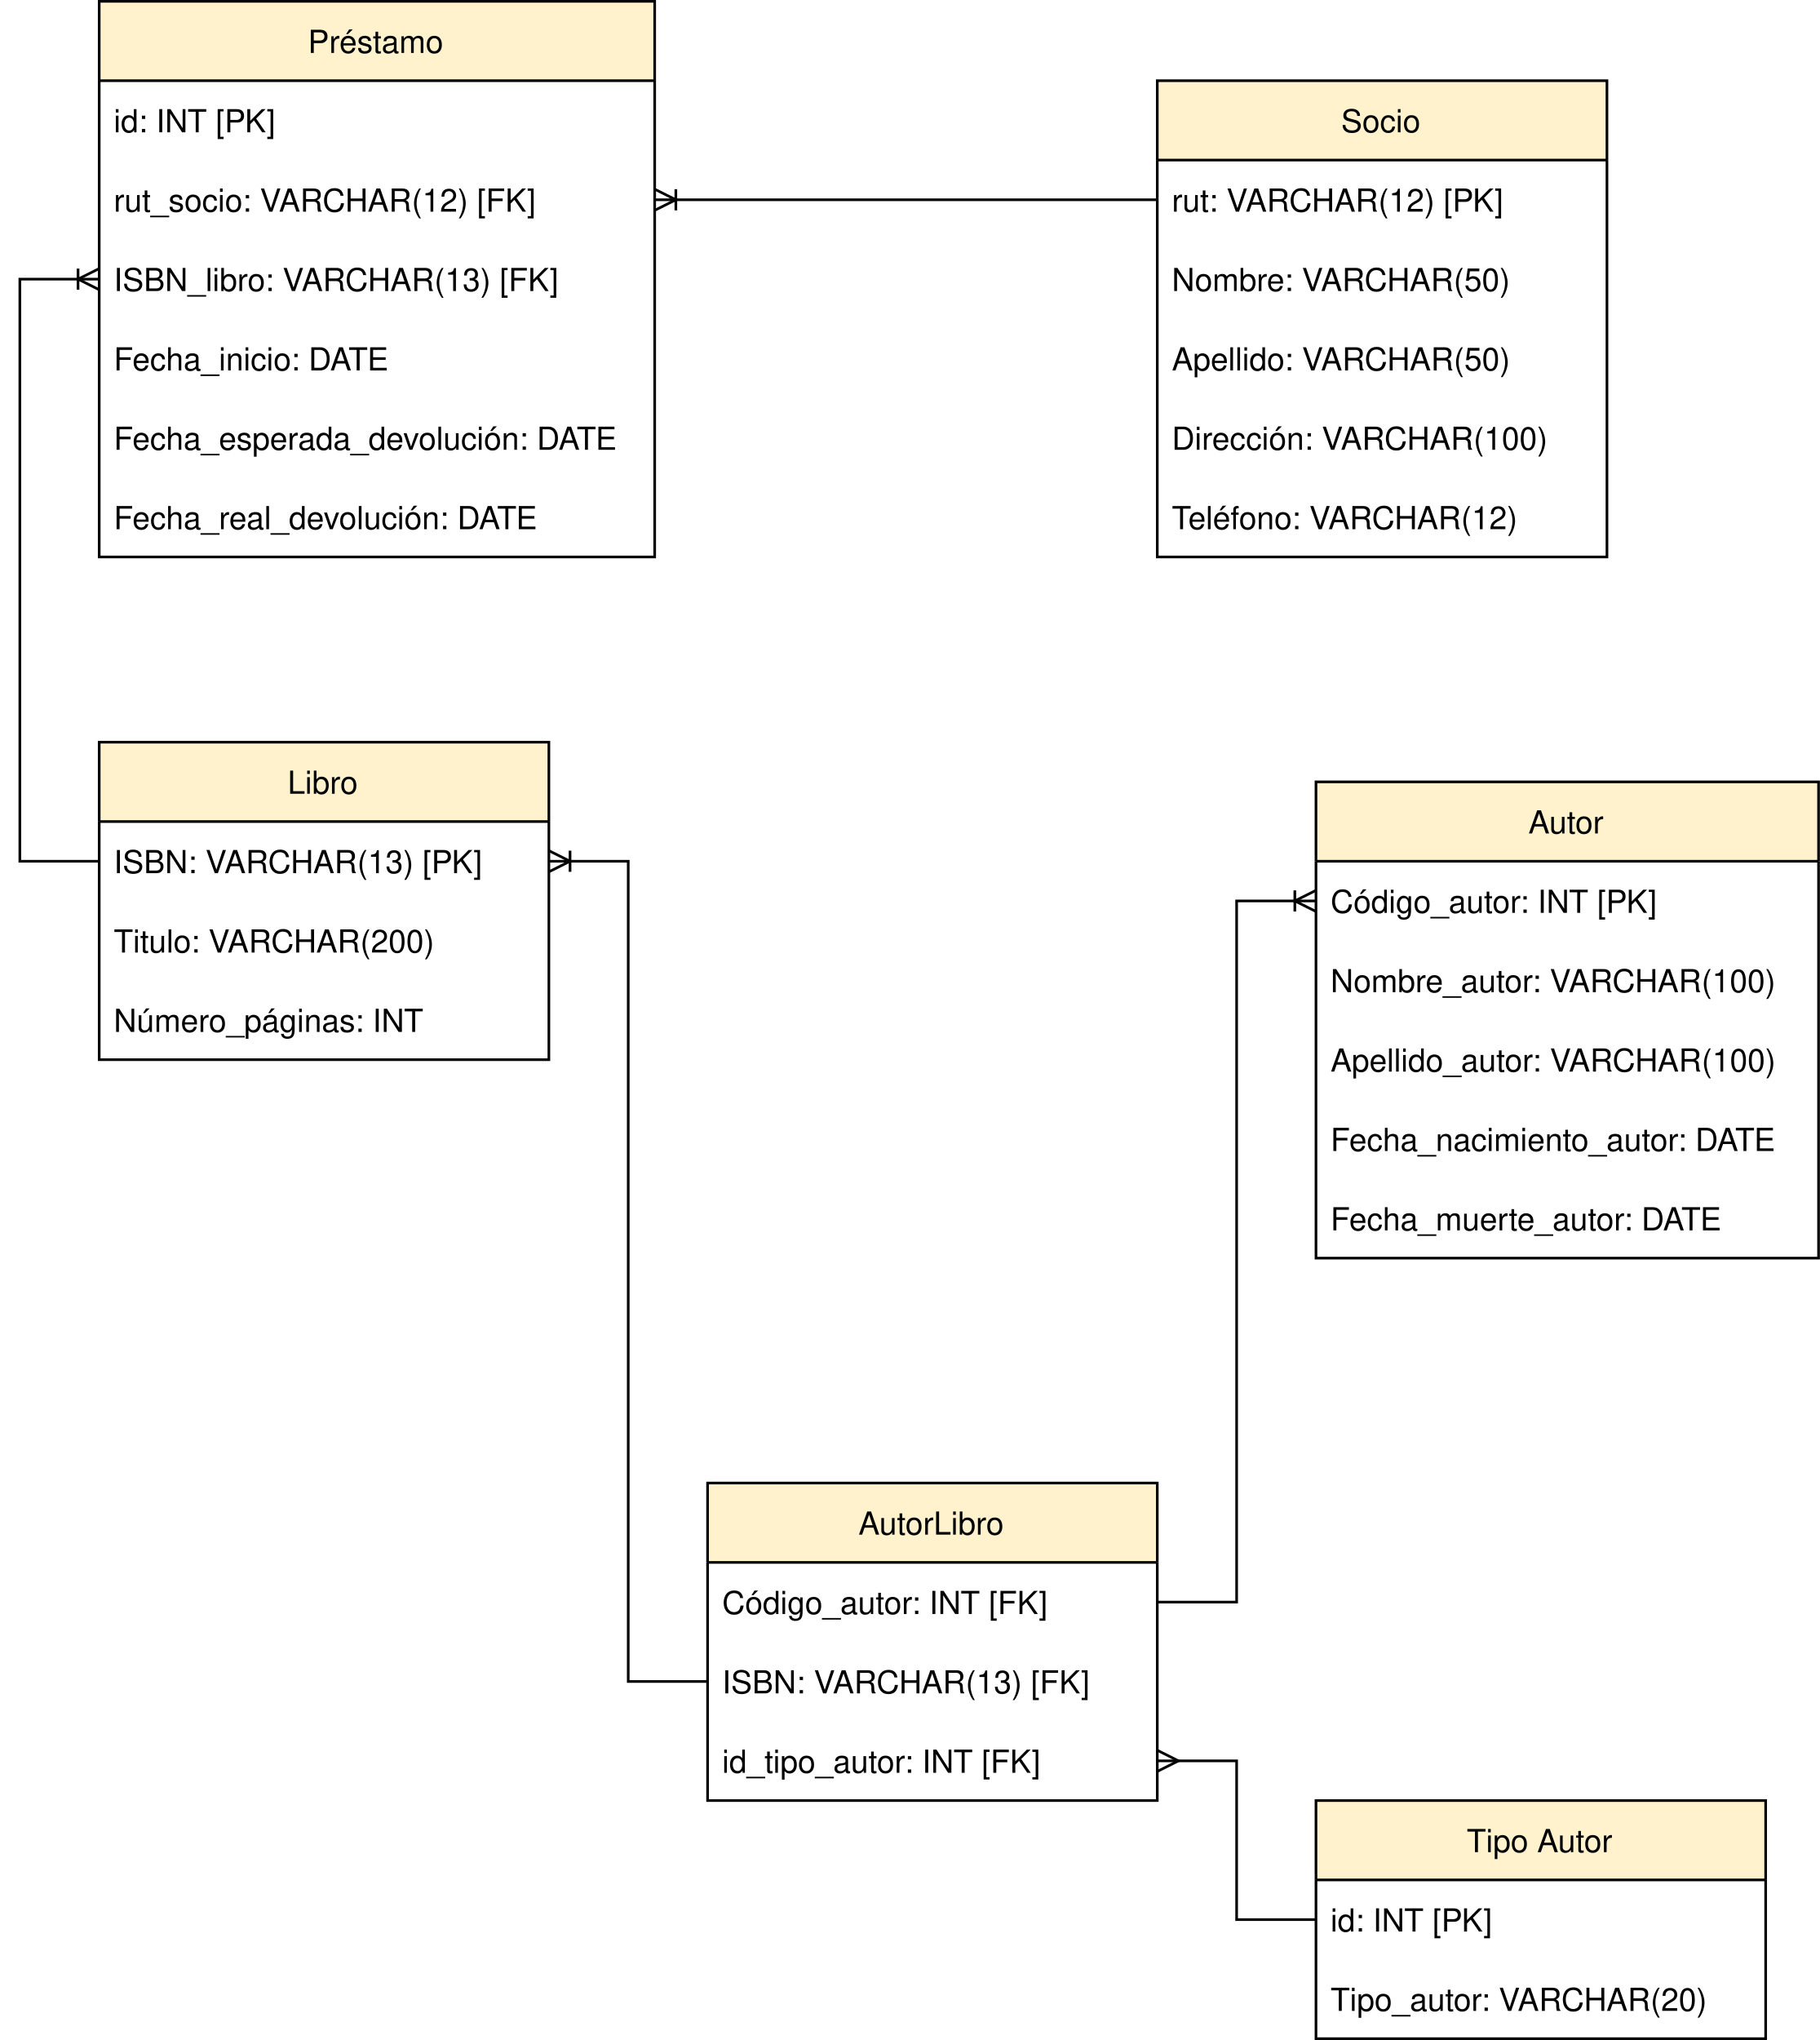
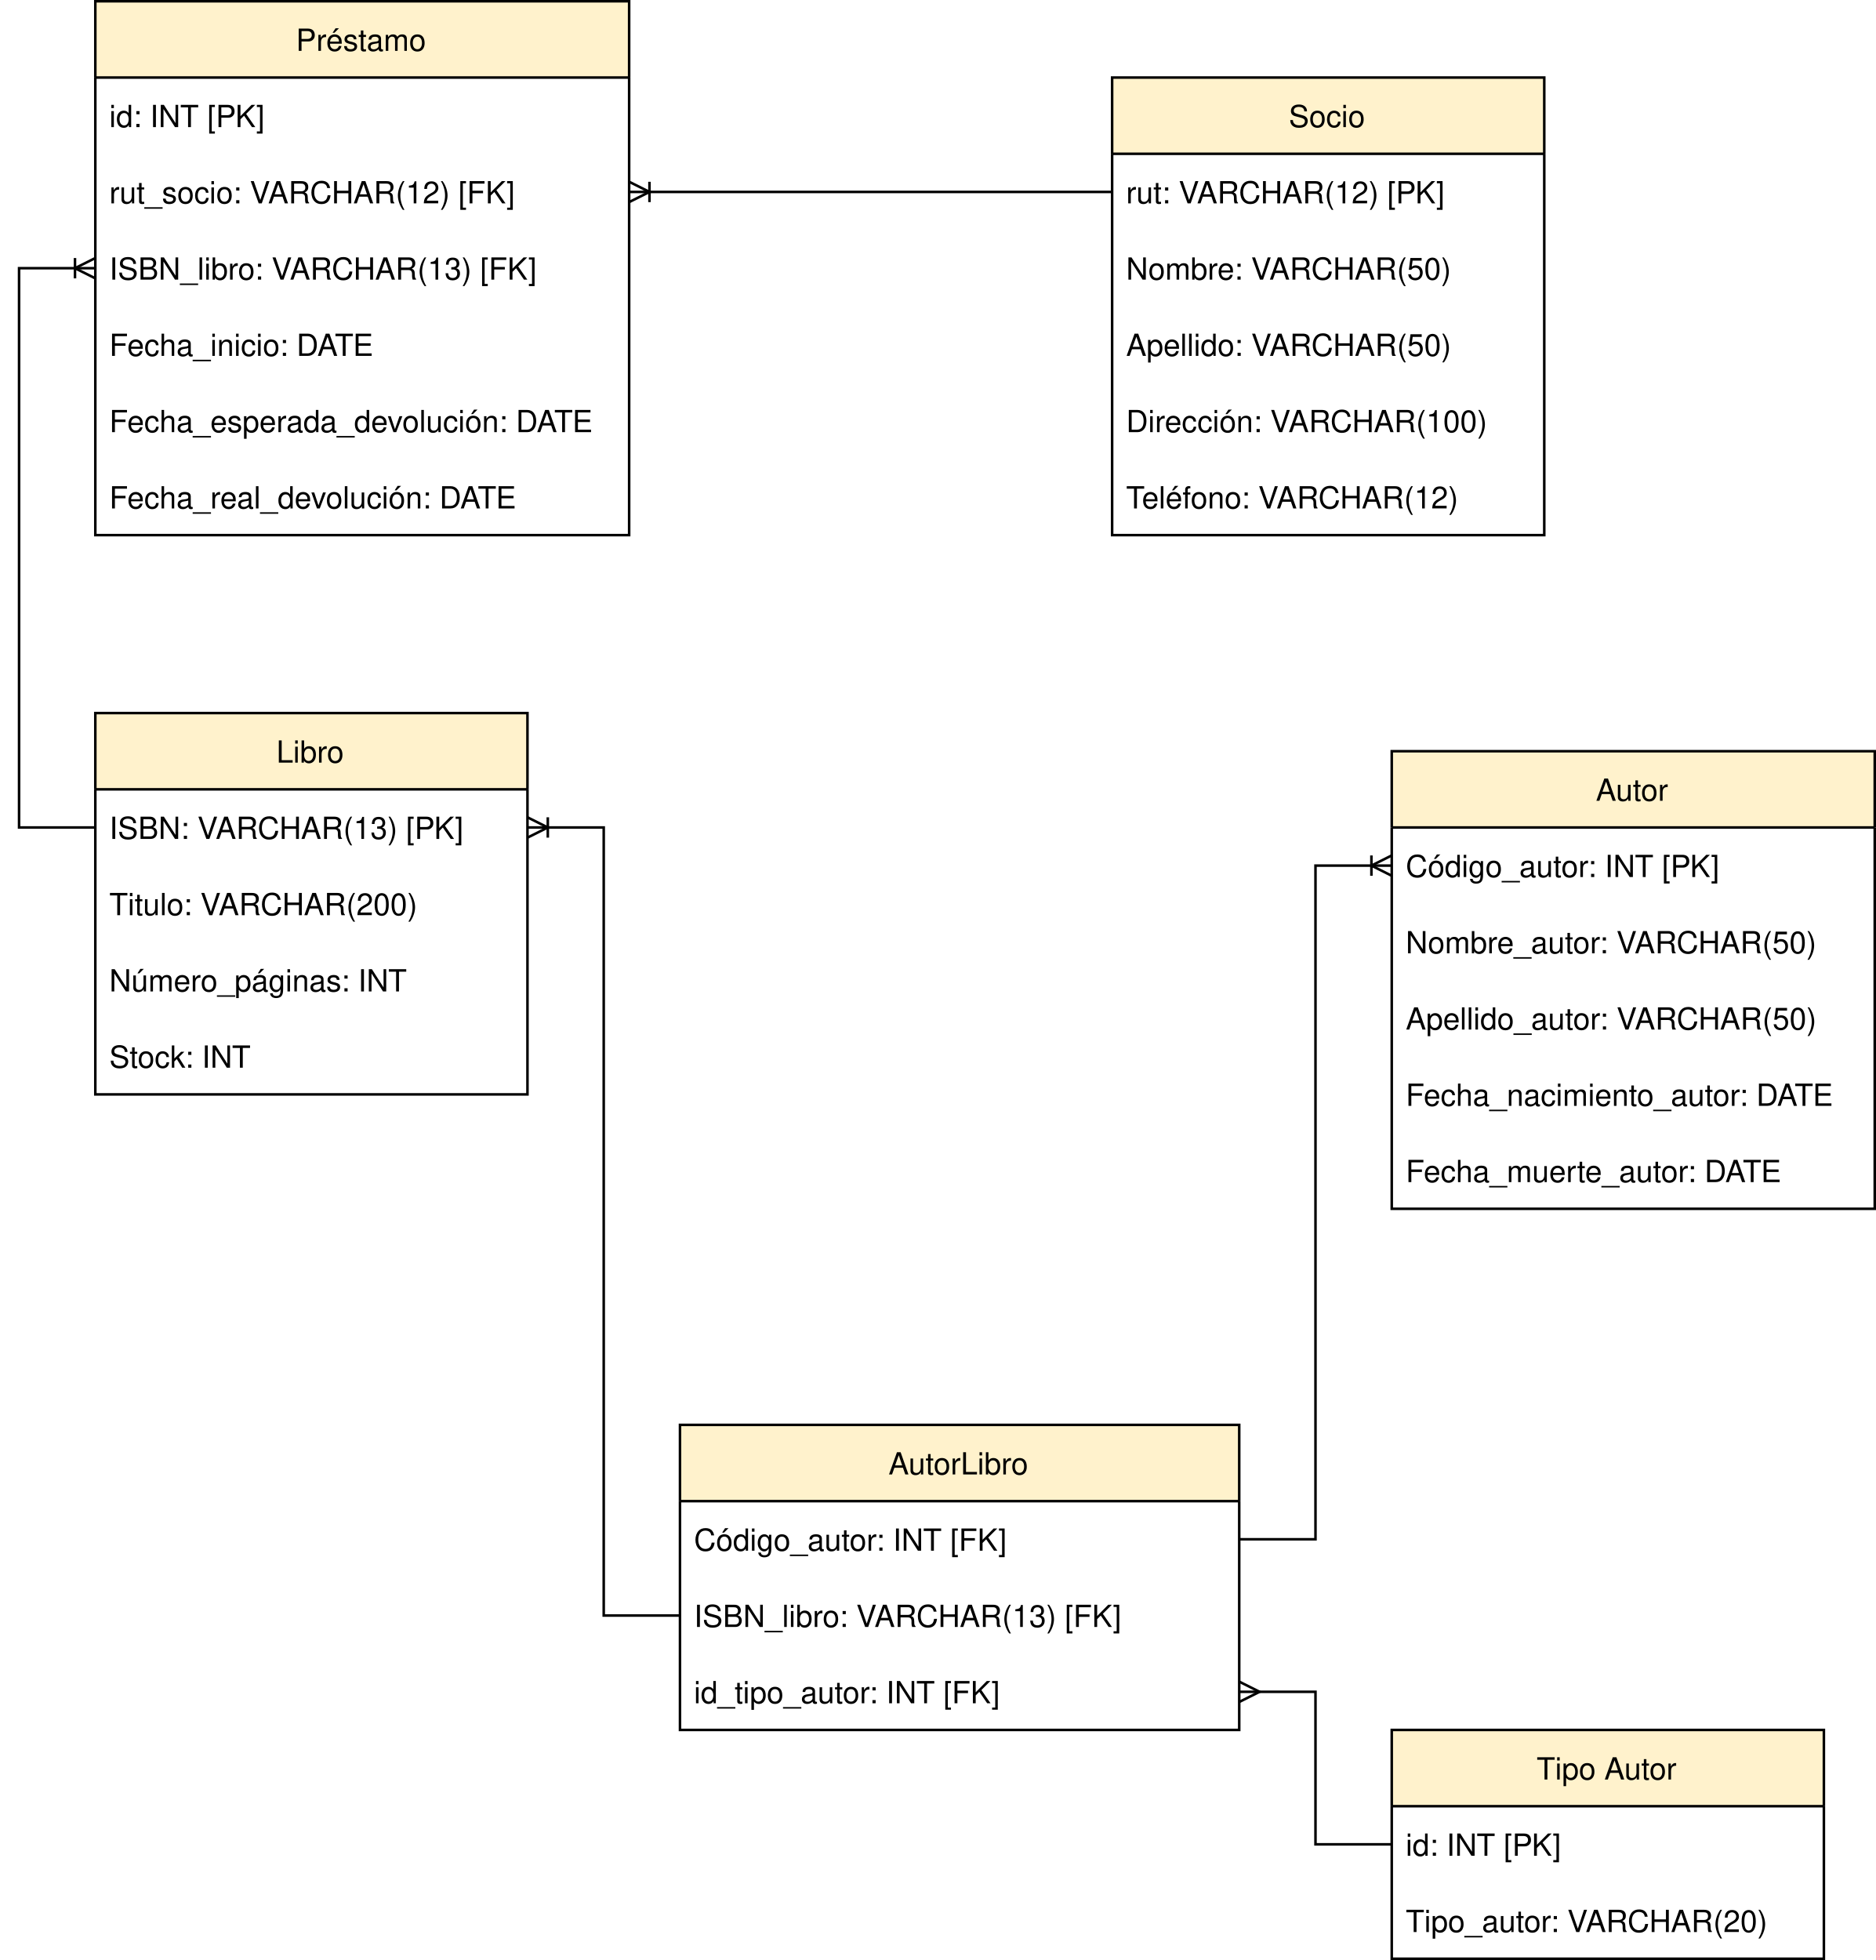
- <svg xmlns="http://www.w3.org/2000/svg" version="1.1" width="688px" height="771px" viewBox="-0.5 -0.5 688 771" content="&lt;mxfile host=&quot;app.diagrams.net&quot; modified=&quot;2022-03-11T01:54:23.156Z&quot; agent=&quot;5.0 (Windows NT 10.0; Win64; x64) AppleWebKit/537.36 (KHTML, like Gecko) Chrome/99.0.484.51 Safari/537.36&quot; etag=&quot;00aF4Hg1wgeGVcQK7jDX&quot; version=&quot;17.1.1&quot; type=&quot;github&quot;&gt;&lt;diagram name=&quot;Biblioteca 1.3&quot; id=&quot;h8hiyFxbvfFlxdsPD9En&quot;&gt;7Zxbb+I4FIB/DdLOw65ITLg8QiidUVvULWi2+4Rc4gZrkhgZ00J//TqJc3WgoZtLO7JUtfjEdmKfz/G5uHSA6R6uKdxu7oiFnI7etQ4dMO3outbrjfgfX3IMJT3QDwU2xZaolAgW+A0JYVdI99hCu0xFRojD8DYrXBPPQ2uWkUFKyWu22jNxsnfdQhtJgsUaOrL0H2yxTSgd6oNE/h1hexPdWeuLAbswqixGsttAi7ymROCqA0xKCAs/uQcTOf7kRfNive7s3vztb+9mdz1+3M9HR3DzZ9jZ7JIm8RAo8li1Xeth1y/Q2Yv5uqcdE3TGox2DLhEDZ8doNnev2HWgx0uTZ+KxhbjS5eX1BjvWLTySvf+MvPn6V1SabAjFb7w+dPgljQv4ZcoELKCbqbHwW4o+KdrxOvfRwLWc6A4eMhVv4Y5FT0McB253+Cl4Pr+hC6mNvQlhjLii0jN2HJM4hAaDA7PZTDdNLi8530IvL4gydEjRJub/GhEXMXrkVaKrEUpiLQ1F8TUBM143mxSUsRCKxWDHXScK5x+Ezi/QP5D071cfc9GP+ZL/7hiT+5uOMZVA4CNmgR4p+YWiOfRISEZqWoUIOtj2eNFBz34zf8owX6NjIXaxZfk9T3ZbuMaefRtUm/YSyYOYDV9EePNnJ1iKG94Q8R4mW4I9FsyOMeE/fL7M7l9G8OQmL2tJmf/41SkziccfH+JAx4ij84p8fCaUMMjgUwx2SRr00jQI7YOS2gd1Kb8nKZ/u2WpH1piEDPwcP5jfxw9/aPq3kIWZYqEeFvpts2BILPxYTOYrBz/RPAxAwVAvDKO2YehLMMzQegNX2MPxu2E6Xl51TL0z7ioEqkcgthRaY2BwggG02yIKLbiy0Atx9mvsm4sT4KWoUDxUz4PRNg/DEzxQBB3FQqMslHUbamNhJLGwCIxG5S2embSLvUUj5y1qmqx3bVCg9xiQyhUfPUHWZTjhLCjHsRwYo9JgnHYcCzmobf1rmoTBnLhPFGVJMLrflPqrV3+Br9iw+uWo4XjL22GLKAAaAKDAP2wYADlsOMUUrXMGYLwjdBUHdXBQ5CQ2DIIcQlwiJ0wgcIuvKIyoMKgcgwLfsGEM5OjhbRA4VA5BlQ5BPn0EyloCccPqNS+HCv248YmIsfIISpJhlEbj07gEcnxoidneyW0BujIF6gGgfadADgrNA2tw7CJKVtvAKND4K9S/c5xgViRUTkLr3kG02aRIkBSNLBtFuz+fAMyOD8iBDBPvKrkS2gjhLs99Tr7LMzeyAJBnjf3TQbx49cBpWJI76B2Ded57FrLELKMDZo+pz//6n7nGwtL0kLo0PUYFj8/CY3wfXki18otJs6B0vFCjYjLInq7RuXpiGrmpY6NzHQob3J/Ss3ykgegWWQmRkAaqeEn3VoyJuMe9v0pScUsta6bo+XBkOHTRKoFN6ggMsx1JZkw4NVJHAbXxwP8HyHKYSwK5ZUS7lyGaXnb8XbUhNvGgk15yVUPcLwmx8dkgzpnaH2VY7xrZxdAvxzAnBx5T1cROdPJ5R9nn7YnbnnqsXHVtmKnOP4T3r3Y5FYQN94zv58pLfH+lXZA2yr01wcCQDYJR0dKpLW2ky/FCM4wUWtgmKxhQoE4dfih7rJfm44yrWIRDffahHC0Ks0dpEFTsuGYMihzGZjGQQ0dRFkmB0CAIRf5isyCcOmrm8Tl3MR9vBgh1rKgmEArTSc2ScOqQmbv3R6EoaIKComxSsxTIkcTAT1AppeqdBZDzc/u91lNKEVcXOAvqPxFKvg2+3lEzIMfgziQYFQh1gdB6fgnI0SNsrRjeqldCsyS0nl8CcjRJUnTT+SWtgeD9ZTbAu6H5SD/vhuaj6N2nic3H516id9NHg/O9XEdGvqOaE0xAPj7XOslfMFMa2Qjvkhxlo34/kkHuaFivZJqpMpLlmO6Sb81colI89ad4BmWts1Fte7IczFVfJPFBkwx8vdN/QA7hLnOWeXICUIXx62CgfQdNDt7WbMy4v5sdY5S0YyJf+NPYMb1BdkMaftiOAbmdrTKLnBeTr+oKqydfeAau/gM=&lt;/diagram&gt;&lt;/mxfile&gt;" resource="https://app.diagrams.net/#HKarQuis%2FM5---Prueba%2Fmain%2FBiblioteca1-3.drawio.svg">
+ <svg xmlns="http://www.w3.org/2000/svg" version="1.1" width="738px" height="771px" viewBox="-0.5 -0.5 738 771" content="&lt;mxfile host=&quot;app.diagrams.net&quot; modified=&quot;2022-03-12T02:01:34.186Z&quot; agent=&quot;5.0 (Windows NT 10.0; Win64; x64) AppleWebKit/537.36 (KHTML, like Gecko) Chrome/99.0.484.51 Safari/537.36&quot; etag=&quot;h6gNhh_0MVIPuPpCUtqw&quot; version=&quot;17.1.1&quot; type=&quot;github&quot;&gt;&lt;diagram name=&quot;Biblioteca 1.3&quot; id=&quot;h8hiyFxbvfFlxdsPD9En&quot;&gt;7Zxtc6o4FMc/DTN7X3RHiPjwErG23fY63ersdl85qaSSvUCcGFvtp98AAYFgi13A3juZ6XTMIQmQ8wuc809UA7a/u6Jw7X4nDvI0o+PsNDDWDKMHevx/aNjHBtPoxoYVxU5s0g+GGX5DwtgR1i120CZXkRHiMbzOG5ckCNCS5WyQUvKar/ZMvPxZ13CFJMNsCT3Z+jd2mBtbB0b/YL9GeOUmZ9Z7w/iID5PK4k42LnTIa8YELjVgU0JY/Mnf2cgLxy4ZF+d1s+pO3/4MbjdX1uN2OtyD24u4s8kpTdJboChg9XZtxF2/QG8rxuueajbQrOGGQZ+IG2f7ZDQ3r9j3YMBLo2cSsJk40uHlpYs95w7uyTa8Rt58+SMpjVxC8RuvDz1+SOcGfpgyAQvo5GrMwpaiT4o2vM59cuN6wfQd7nIV7+CGJVdDPA+uN/gpur6woQ/pCgcjwhjxRaVn7Hk28QiNbg5MJhPDtrm94ngLv7wgytAuQ5sY/ytEfMTonldJjiYoibk0EMXXA5jpvHEzUKZGKCbDKu364HD+Qfj8BP8Dyf9hdYubbqZz/l8zR/e3mjmWQOB3zCI/UvIDJWMYkJiMzLAKE/TwKuBFDz2HzcIhw3yOWsLsY8cJex5t1nCJg9VdVG3cPVgexGiEJsKbP3vRVHR5Q8R7GK0JDlg0OuaI//Hxsju/m9GV27ysH8r8L6xOmU0CfvkQRz5GHJ1XFOIzooRBBp9SsCvSYFSmQXgfVPQ+aMr5Xcn5dMsWG7LEJGbgL+vBvrYeftONbzELE8VCMyz0zs2CKbFwMxtNFx5+okUYgIKhWRiG54ahJ8EwQUsXLnCA02fD2JpfarahWR2FQP0IpJHC2RjoH2EAbdaIQgcuHPRCvO0Sh+HiCAQZKhQP9fNgnpuHwREeKIKeYqFVFqqmDY2xMJRYmEVBo8oW3xm0k7NFs5At6rrsd71f4vcUkNodn1xBPmU4kiyoxLEaGMPKYBxPHEs5aGz+67qEwZT4TxTlSTA735T763d/Sa7Ysvtl1dBa83bYIQqAFgAoyQ9bBkCWDceYomUhAEzfCB3FQRMclCWJLYMgS4hz5MULCDziK5MRFQa1Y1CSG7aMgawe3kXCoUoI6kwIistHoGokkBJSv+dlqTDUjY8oxiojqEiGWRmNL5MSyPrQHLOtV3gFGCoUaAaA8ycFsig0jaJBy0eULNZRUKDzR2h45nSBWZFQOwltZgcXffdf9/pmSrdPtvXHzfDK1BcXskY0YyR8Jyuvj444szIIXzgXMGS/S55GzgolQR+/Xcz2D8iDDJPg8nAkDg3j4E43wuCO+UnghwLHCjeF8eLlA8dhTr7DYB8N9DZwkCOGGe0we8x8/if8zF0Wl8a7zKHxPikEfBQe0/PwQqZVWDw0i0p77bSJLAaDbOkSvVdPDCOPcFfovQ5F6hUO6buPhSwQnbLgMDHSyBUvKMdlGSbiHPfhNMnI1Xo+OjWKKnR866LVATapIzDId5SinXQUD43UUURteuP/A2RZ3ZRAPjOindMQzU47/rByyYoE0MtOuboh7lWE2PxqEBcyrM8ybHTM/GToVWOYkwP3mWriVXT0eof56+2K0x67rEJ1fZCrzj/E5693OpWoxVvGX+hKHPh4plUXB3qggG7flAOCYdnUaWy10JBlYjsWiB28IgsYUaA2m35q04BRmY93FIIyHJqLD2WRMF40zIKgVo6apaBMJmiXAlkwTNYOFQftcVAmErTLwbH9hQEfcx/z+83xoPaSNQRCqW7QLgnHdhb62/AuFAVtUFC2hNguBbJ8HGUJah2x/lQBFLLcXrdkQ6lRlioUlZj6vocmi4cfpQrq6ycVnwZ17C8sxaGxhwGQFTj1baSz4VD23bR2cZAVJOwsGF6rB0O7JJR9Ma1dEmRFSXJ022tMegsC/mmRwIfyfOKfD+X5RMH7Mvp8uuUpeTZ9VqDvFjoyix01vMgE5J2TZyf5J1wtTSKFD0lOVqR+PZJBYVdgt+JSU20ky7runL+auUUt8zS/zNOvuvFr2Ng7WVZ01W+IfDIkAz/fxk8gC7nzQmR+2PypxPwmGDj73k8gS7gNBzP+rxbHmBXjmCQX/jJxTLeffyENPh3HFN9stUXkvHj4lba4+uGn7sDlfw==&lt;/diagram&gt;&lt;/mxfile&gt;" resource="https://app.diagrams.net/#HKarQuis%2FM5---Prueba%2Fmain%2FBiblioteca1-3.drawio.svg">
  <defs>
    <clipPath id="mx-clip-41-30-202-30-0">
      <rect x="41" y="30" width="202" height="30" />
    </clipPath>
    <clipPath id="mx-clip-41-60-202-30-0">
      <rect x="41" y="60" width="202" height="30" />
    </clipPath>
    <clipPath id="mx-clip-41-90-202-30-0">
      <rect x="41" y="90" width="202" height="30" />
    </clipPath>
    <clipPath id="mx-clip-41-120-202-30-0">
      <rect x="41" y="120" width="202" height="30" />
    </clipPath>
    <clipPath id="mx-clip-41-150-202-30-0">
      <rect x="41" y="150" width="202" height="30" />
    </clipPath>
    <clipPath id="mx-clip-41-180-202-30-0">
      <rect x="41" y="180" width="202" height="30" />
    </clipPath>
    <clipPath id="mx-clip-441-60-162-30-0">
      <rect x="441" y="60" width="162" height="30" />
    </clipPath>
    <clipPath id="mx-clip-441-90-162-30-0">
      <rect x="441" y="90" width="162" height="30" />
    </clipPath>
    <clipPath id="mx-clip-441-120-162-30-0">
      <rect x="441" y="120" width="162" height="30" />
    </clipPath>
    <clipPath id="mx-clip-441-150-162-30-0">
      <rect x="441" y="150" width="162" height="30" />
    </clipPath>
    <clipPath id="mx-clip-441-180-162-30-0">
      <rect x="441" y="180" width="162" height="30" />
    </clipPath>
    <clipPath id="mx-clip-41-310-162-30-0">
      <rect x="41" y="310" width="162" height="30" />
    </clipPath>
    <clipPath id="mx-clip-41-340-162-30-0">
      <rect x="41" y="340" width="162" height="30" />
    </clipPath>
    <clipPath id="mx-clip-41-370-162-30-0">
      <rect x="41" y="370" width="162" height="30" />
    </clipPath>
-     <clipPath id="mx-clip-501-325-182-30-0">
-       <rect x="501" y="325" width="182" height="30" />
-     </clipPath>
-     <clipPath id="mx-clip-501-355-182-30-0">
-       <rect x="501" y="355" width="182" height="30" />
-     </clipPath>
-     <clipPath id="mx-clip-501-385-182-30-0">
-       <rect x="501" y="385" width="182" height="30" />
-     </clipPath>
-     <clipPath id="mx-clip-501-415-182-30-0">
-       <rect x="501" y="415" width="182" height="30" />
-     </clipPath>
-     <clipPath id="mx-clip-501-445-182-30-0">
-       <rect x="501" y="445" width="182" height="30" />
-     </clipPath>
-     <clipPath id="mx-clip-271-590-162-30-0">
-       <rect x="271" y="590" width="162" height="30" />
-     </clipPath>
-     <clipPath id="mx-clip-271-620-162-30-0">
-       <rect x="271" y="620" width="162" height="30" />
-     </clipPath>
-     <clipPath id="mx-clip-271-650-162-30-0">
-       <rect x="271" y="650" width="162" height="30" />
-     </clipPath>
-     <clipPath id="mx-clip-501-710-162-30-0">
-       <rect x="501" y="710" width="162" height="30" />
-     </clipPath>
-     <clipPath id="mx-clip-501-740-162-30-0">
-       <rect x="501" y="740" width="162" height="30" />
+     <clipPath id="mx-clip-41-400-162-30-0">
+       <rect x="41" y="400" width="162" height="30" />
+     </clipPath>
+     <clipPath id="mx-clip-551-325-182-30-0">
+       <rect x="551" y="325" width="182" height="30" />
+     </clipPath>
+     <clipPath id="mx-clip-551-355-182-30-0">
+       <rect x="551" y="355" width="182" height="30" />
+     </clipPath>
+     <clipPath id="mx-clip-551-385-182-30-0">
+       <rect x="551" y="385" width="182" height="30" />
+     </clipPath>
+     <clipPath id="mx-clip-551-415-182-30-0">
+       <rect x="551" y="415" width="182" height="30" />
+     </clipPath>
+     <clipPath id="mx-clip-551-445-182-30-0">
+       <rect x="551" y="445" width="182" height="30" />
+     </clipPath>
+     <clipPath id="mx-clip-271-590-212-30-0">
+       <rect x="271" y="590" width="212" height="30" />
+     </clipPath>
+     <clipPath id="mx-clip-271-620-212-30-0">
+       <rect x="271" y="620" width="212" height="30" />
+     </clipPath>
+     <clipPath id="mx-clip-271-650-212-30-0">
+       <rect x="271" y="650" width="212" height="30" />
+     </clipPath>
+     <clipPath id="mx-clip-551-710-162-30-0">
+       <rect x="551" y="710" width="162" height="30" />
+     </clipPath>
+     <clipPath id="mx-clip-551-740-162-30-0">
+       <rect x="551" y="740" width="162" height="30" />
    </clipPath>
  </defs>
  <g>
    <path d="M 37 30 L 37 0 L 247 0 L 247 30" fill="#fff2cc" stroke="rgb(0, 0, 0)" stroke-miterlimit="10" pointer-events="all" />
    <path d="M 37 30 L 37 210 L 247 210 L 247 30" fill="none" stroke="rgb(0, 0, 0)" stroke-miterlimit="10" pointer-events="none" />
    <path d="M 37 30 L 247 30" fill="none" stroke="rgb(0, 0, 0)" stroke-miterlimit="10" pointer-events="none" />
    <g fill="rgb(0, 0, 0)" font-family="Helvetica" pointer-events="none" text-anchor="middle" font-size="12px">
      <text x="141.5" y="19.5">Préstamo</text>
    </g>
    <g fill="rgb(0, 0, 0)" font-family="Helvetica" pointer-events="none" clip-path="url(#mx-clip-41-30-202-30-0)" font-size="12px">
      <text x="42.5" y="49.5">id: INT [PK]</text>
    </g>
    <g fill="rgb(0, 0, 0)" font-family="Helvetica" pointer-events="none" clip-path="url(#mx-clip-41-60-202-30-0)" font-size="12px">
      <text x="42.5" y="79.5">rut_socio: VARCHAR(12) [FK]</text>
    </g>
    <g fill="rgb(0, 0, 0)" font-family="Helvetica" pointer-events="none" clip-path="url(#mx-clip-41-90-202-30-0)" font-size="12px">
      <text x="42.5" y="109.5">ISBN_libro: VARCHAR(13) [FK]</text>
    </g>
    <g fill="rgb(0, 0, 0)" font-family="Helvetica" pointer-events="none" clip-path="url(#mx-clip-41-120-202-30-0)" font-size="12px">
      <text x="42.5" y="139.5">Fecha_inicio: DATE </text>
    </g>
    <g fill="rgb(0, 0, 0)" font-family="Helvetica" pointer-events="none" clip-path="url(#mx-clip-41-150-202-30-0)" font-size="12px">
      <text x="42.5" y="169.5">Fecha_esperada_devolución: DATE</text>
    </g>
    <g fill="rgb(0, 0, 0)" font-family="Helvetica" pointer-events="none" clip-path="url(#mx-clip-41-180-202-30-0)" font-size="12px">
      <text x="42.5" y="199.5">Fecha_real_devolución: DATE</text>
    </g>
    <path d="M 437 60 L 437 30 L 607 30 L 607 60" fill="#fff2cc" stroke="rgb(0, 0, 0)" stroke-miterlimit="10" pointer-events="none" />
    <path d="M 437 60 L 437 210 L 607 210 L 607 60" fill="none" stroke="rgb(0, 0, 0)" stroke-miterlimit="10" pointer-events="none" />
    <path d="M 437 60 L 607 60" fill="none" stroke="rgb(0, 0, 0)" stroke-miterlimit="10" pointer-events="none" />
    <g fill="rgb(0, 0, 0)" font-family="Helvetica" pointer-events="none" text-anchor="middle" font-size="12px">
      <text x="521.5" y="49.5">Socio</text>
    </g>
    <g fill="rgb(0, 0, 0)" font-family="Helvetica" pointer-events="none" clip-path="url(#mx-clip-441-60-162-30-0)" font-size="12px">
      <text x="442.5" y="79.5">rut: VARCHAR(12) [PK]</text>
    </g>
    <g fill="rgb(0, 0, 0)" font-family="Helvetica" pointer-events="none" clip-path="url(#mx-clip-441-90-162-30-0)" font-size="12px">
      <text x="442.5" y="109.5">Nombre: VARCHAR(50)</text>
    </g>
    <g fill="rgb(0, 0, 0)" font-family="Helvetica" pointer-events="none" clip-path="url(#mx-clip-441-120-162-30-0)" font-size="12px">
      <text x="442.5" y="139.5">Apellido: VARCHAR(50)</text>
    </g>
    <g fill="rgb(0, 0, 0)" font-family="Helvetica" pointer-events="none" clip-path="url(#mx-clip-441-150-162-30-0)" font-size="12px">
      <text x="442.5" y="169.5">Dirección: VARCHAR(100)</text>
    </g>
    <g fill="rgb(0, 0, 0)" font-family="Helvetica" pointer-events="none" clip-path="url(#mx-clip-441-180-162-30-0)" font-size="12px">
      <text x="442.5" y="199.5">Teléfono: VARCHAR(12)</text>
    </g>
    <path d="M 37 310 L 37 280 L 207 280 L 207 310" fill="#fff2cc" stroke="rgb(0, 0, 0)" stroke-miterlimit="10" pointer-events="none" />
-     <path d="M 37 310 L 37 400 L 207 400 L 207 310" fill="none" stroke="rgb(0, 0, 0)" stroke-miterlimit="10" pointer-events="none" />
+     <path d="M 37 310 L 37 430 L 207 430 L 207 310" fill="none" stroke="rgb(0, 0, 0)" stroke-miterlimit="10" pointer-events="none" />
    <path d="M 37 310 L 207 310" fill="none" stroke="rgb(0, 0, 0)" stroke-miterlimit="10" pointer-events="none" />
    <g fill="rgb(0, 0, 0)" font-family="Helvetica" pointer-events="none" text-anchor="middle" font-size="12px">
      <text x="121.5" y="299.5">Libro</text>
    </g>
    <g fill="rgb(0, 0, 0)" font-family="Helvetica" pointer-events="none" clip-path="url(#mx-clip-41-310-162-30-0)" font-size="12px">
      <text x="42.5" y="329.5">ISBN: VARCHAR(13) [PK]</text>
    </g>
    <g fill="rgb(0, 0, 0)" font-family="Helvetica" pointer-events="none" clip-path="url(#mx-clip-41-340-162-30-0)" font-size="12px">
      <text x="42.5" y="359.5">Titulo: VARCHAR(200)</text>
    </g>
    <g fill="rgb(0, 0, 0)" font-family="Helvetica" pointer-events="none" clip-path="url(#mx-clip-41-370-162-30-0)" font-size="12px">
      <text x="42.5" y="389.5">Número_páginas: INT</text>
+     </g>
+     <g fill="rgb(0, 0, 0)" font-family="Helvetica" pointer-events="none" clip-path="url(#mx-clip-41-400-162-30-0)" font-size="12px">
+       <text x="42.5" y="419.5">Stock: INT</text>
    </g>
    <path d="M 437 75 L 407 75 L 277 75 L 247 75" fill="none" stroke="rgb(0, 0, 0)" stroke-miterlimit="10" pointer-events="none" />
    <path d="M 255 71 L 255 79 M 247 79 L 255 75 L 247 71" fill="none" stroke="rgb(0, 0, 0)" stroke-miterlimit="10" pointer-events="none" />
    <path d="M 37 325 L 7 325 L 7 105 L 37 105" fill="none" stroke="rgb(0, 0, 0)" stroke-miterlimit="10" pointer-events="none" />
    <path d="M 29 109 L 29 101 M 37 101 L 29 105 L 37 109" fill="none" stroke="rgb(0, 0, 0)" stroke-miterlimit="10" pointer-events="none" />
-     <path d="M 497 325 L 497 295 L 687 295 L 687 325" fill="#fff2cc" stroke="rgb(0, 0, 0)" stroke-miterlimit="10" pointer-events="none" />
-     <path d="M 497 325 L 497 475 L 687 475 L 687 325" fill="none" stroke="rgb(0, 0, 0)" stroke-miterlimit="10" pointer-events="none" />
-     <path d="M 497 325 L 687 325" fill="none" stroke="rgb(0, 0, 0)" stroke-miterlimit="10" pointer-events="none" />
-     <g fill="rgb(0, 0, 0)" font-family="Helvetica" pointer-events="none" text-anchor="middle" font-size="12px">
-       <text x="591.5" y="314.5">Autor</text>
-     </g>
-     <g fill="rgb(0, 0, 0)" font-family="Helvetica" pointer-events="none" clip-path="url(#mx-clip-501-325-182-30-0)" font-size="12px">
-       <text x="502.5" y="344.5">Código_autor: INT [PK]</text>
-     </g>
-     <g fill="rgb(0, 0, 0)" font-family="Helvetica" pointer-events="none" clip-path="url(#mx-clip-501-355-182-30-0)" font-size="12px">
-       <text x="502.5" y="374.5">Nombre_autor: VARCHAR(100)</text>
-     </g>
-     <g fill="rgb(0, 0, 0)" font-family="Helvetica" pointer-events="none" clip-path="url(#mx-clip-501-385-182-30-0)" font-size="12px">
-       <text x="502.5" y="404.5">Apellido_autor: VARCHAR(100)</text>
-     </g>
-     <g fill="rgb(0, 0, 0)" font-family="Helvetica" pointer-events="none" clip-path="url(#mx-clip-501-415-182-30-0)" font-size="12px">
-       <text x="502.5" y="434.5">Fecha_nacimiento_autor: DATE</text>
-     </g>
-     <g fill="rgb(0, 0, 0)" font-family="Helvetica" pointer-events="none" clip-path="url(#mx-clip-501-445-182-30-0)" font-size="12px">
-       <text x="502.5" y="464.5">Fecha_muerte_autor: DATE</text>
-     </g>
-     <path d="M 267 590 L 267 560 L 437 560 L 437 590" fill="#fff2cc" stroke="rgb(0, 0, 0)" stroke-miterlimit="10" pointer-events="none" />
-     <path d="M 267 590 L 267 680 L 437 680 L 437 590" fill="none" stroke="rgb(0, 0, 0)" stroke-miterlimit="10" pointer-events="none" />
-     <path d="M 267 590 L 437 590" fill="none" stroke="rgb(0, 0, 0)" stroke-miterlimit="10" pointer-events="none" />
-     <g fill="rgb(0, 0, 0)" font-family="Helvetica" pointer-events="none" text-anchor="middle" font-size="12px">
-       <text x="351.5" y="579.5">AutorLibro</text>
-     </g>
-     <g fill="rgb(0, 0, 0)" font-family="Helvetica" pointer-events="none" clip-path="url(#mx-clip-271-590-162-30-0)" font-size="12px">
+     <path d="M 547 325 L 547 295 L 737 295 L 737 325" fill="#fff2cc" stroke="rgb(0, 0, 0)" stroke-miterlimit="10" pointer-events="none" />
+     <path d="M 547 325 L 547 475 L 737 475 L 737 325" fill="none" stroke="rgb(0, 0, 0)" stroke-miterlimit="10" pointer-events="none" />
+     <path d="M 547 325 L 737 325" fill="none" stroke="rgb(0, 0, 0)" stroke-miterlimit="10" pointer-events="none" />
+     <g fill="rgb(0, 0, 0)" font-family="Helvetica" pointer-events="none" text-anchor="middle" font-size="12px">
+       <text x="641.5" y="314.5">Autor</text>
+     </g>
+     <g fill="rgb(0, 0, 0)" font-family="Helvetica" pointer-events="none" clip-path="url(#mx-clip-551-325-182-30-0)" font-size="12px">
+       <text x="552.5" y="344.5">Código_autor: INT [PK]</text>
+     </g>
+     <g fill="rgb(0, 0, 0)" font-family="Helvetica" pointer-events="none" clip-path="url(#mx-clip-551-355-182-30-0)" font-size="12px">
+       <text x="552.5" y="374.5">Nombre_autor: VARCHAR(50)</text>
+     </g>
+     <g fill="rgb(0, 0, 0)" font-family="Helvetica" pointer-events="none" clip-path="url(#mx-clip-551-385-182-30-0)" font-size="12px">
+       <text x="552.5" y="404.5">Apellido_autor: VARCHAR(50)</text>
+     </g>
+     <g fill="rgb(0, 0, 0)" font-family="Helvetica" pointer-events="none" clip-path="url(#mx-clip-551-415-182-30-0)" font-size="12px">
+       <text x="552.5" y="434.5">Fecha_nacimiento_autor: DATE</text>
+     </g>
+     <g fill="rgb(0, 0, 0)" font-family="Helvetica" pointer-events="none" clip-path="url(#mx-clip-551-445-182-30-0)" font-size="12px">
+       <text x="552.5" y="464.5">Fecha_muerte_autor: DATE</text>
+     </g>
+     <path d="M 267 590 L 267 560 L 487 560 L 487 590" fill="#fff2cc" stroke="rgb(0, 0, 0)" stroke-miterlimit="10" pointer-events="none" />
+     <path d="M 267 590 L 267 680 L 487 680 L 487 590" fill="none" stroke="rgb(0, 0, 0)" stroke-miterlimit="10" pointer-events="none" />
+     <path d="M 267 590 L 487 590" fill="none" stroke="rgb(0, 0, 0)" stroke-miterlimit="10" pointer-events="none" />
+     <g fill="rgb(0, 0, 0)" font-family="Helvetica" pointer-events="none" text-anchor="middle" font-size="12px">
+       <text x="376.5" y="579.5">AutorLibro</text>
+     </g>
+     <g fill="rgb(0, 0, 0)" font-family="Helvetica" pointer-events="none" clip-path="url(#mx-clip-271-590-212-30-0)" font-size="12px">
      <text x="272.5" y="609.5">Código_autor: INT [FK]</text>
    </g>
-     <g fill="rgb(0, 0, 0)" font-family="Helvetica" pointer-events="none" clip-path="url(#mx-clip-271-620-162-30-0)" font-size="12px">
-       <text x="272.5" y="639.5">ISBN: VARCHAR(13) [FK]</text>
-     </g>
-     <g fill="rgb(0, 0, 0)" font-family="Helvetica" pointer-events="none" clip-path="url(#mx-clip-271-650-162-30-0)" font-size="12px">
+     <g fill="rgb(0, 0, 0)" font-family="Helvetica" pointer-events="none" clip-path="url(#mx-clip-271-620-212-30-0)" font-size="12px">
+       <text x="272.5" y="639.5">ISBN_libro: VARCHAR(13) [FK]</text>
+     </g>
+     <g fill="rgb(0, 0, 0)" font-family="Helvetica" pointer-events="none" clip-path="url(#mx-clip-271-650-212-30-0)" font-size="12px">
      <text x="272.5" y="669.5">id_tipo_autor: INT [FK]</text>
    </g>
-     <path d="M 437 605 L 467 605 L 467 472.5 L 467 340 L 497 340" fill="none" stroke="rgb(0, 0, 0)" stroke-miterlimit="10" pointer-events="none" />
-     <path d="M 489 344 L 489 336 M 497 336 L 489 340 L 497 344" fill="none" stroke="rgb(0, 0, 0)" stroke-miterlimit="10" pointer-events="none" />
+     <path d="M 487 605 L 517 605 L 517 472.5 L 517 340 L 547 340" fill="none" stroke="rgb(0, 0, 0)" stroke-miterlimit="10" pointer-events="none" />
+     <path d="M 539 344 L 539 336 M 547 336 L 539 340 L 547 344" fill="none" stroke="rgb(0, 0, 0)" stroke-miterlimit="10" pointer-events="none" />
    <path d="M 267 635 L 237 635 L 237 325 L 207 325" fill="none" stroke="rgb(0, 0, 0)" stroke-miterlimit="10" pointer-events="none" />
    <path d="M 215 321 L 215 329 M 207 329 L 215 325 L 207 321" fill="none" stroke="rgb(0, 0, 0)" stroke-miterlimit="10" pointer-events="none" />
-     <path d="M 497 710 L 497 680 L 667 680 L 667 710" fill="#fff2cc" stroke="rgb(0, 0, 0)" stroke-miterlimit="10" pointer-events="none" />
-     <path d="M 497 710 L 497 770 L 667 770 L 667 710" fill="none" stroke="rgb(0, 0, 0)" stroke-miterlimit="10" pointer-events="none" />
-     <path d="M 497 710 L 667 710" fill="none" stroke="rgb(0, 0, 0)" stroke-miterlimit="10" pointer-events="none" />
-     <g fill="rgb(0, 0, 0)" font-family="Helvetica" pointer-events="none" text-anchor="middle" font-size="12px">
-       <text x="581.5" y="699.5">Tipo Autor</text>
-     </g>
-     <g fill="rgb(0, 0, 0)" font-family="Helvetica" pointer-events="none" clip-path="url(#mx-clip-501-710-162-30-0)" font-size="12px">
-       <text x="502.5" y="729.5">id: INT [PK]</text>
-     </g>
-     <g fill="rgb(0, 0, 0)" font-family="Helvetica" pointer-events="none" clip-path="url(#mx-clip-501-740-162-30-0)" font-size="12px">
-       <text x="502.5" y="759.5">Tipo_autor: VARCHAR(20)</text>
-     </g>
-     <path d="M 497 725 L 467 725 L 467 665 L 437 665" fill="none" stroke="rgb(0, 0, 0)" stroke-miterlimit="10" pointer-events="none" />
-     <path d="M 437 669 L 445 665 L 437 661" fill="none" stroke="rgb(0, 0, 0)" stroke-miterlimit="10" pointer-events="none" />
+     <path d="M 547 710 L 547 680 L 717 680 L 717 710" fill="#fff2cc" stroke="rgb(0, 0, 0)" stroke-miterlimit="10" pointer-events="none" />
+     <path d="M 547 710 L 547 770 L 717 770 L 717 710" fill="none" stroke="rgb(0, 0, 0)" stroke-miterlimit="10" pointer-events="none" />
+     <path d="M 547 710 L 717 710" fill="none" stroke="rgb(0, 0, 0)" stroke-miterlimit="10" pointer-events="none" />
+     <g fill="rgb(0, 0, 0)" font-family="Helvetica" pointer-events="none" text-anchor="middle" font-size="12px">
+       <text x="631.5" y="699.5">Tipo Autor</text>
+     </g>
+     <g fill="rgb(0, 0, 0)" font-family="Helvetica" pointer-events="none" clip-path="url(#mx-clip-551-710-162-30-0)" font-size="12px">
+       <text x="552.5" y="729.5">id: INT [PK]</text>
+     </g>
+     <g fill="rgb(0, 0, 0)" font-family="Helvetica" pointer-events="none" clip-path="url(#mx-clip-551-740-162-30-0)" font-size="12px">
+       <text x="552.5" y="759.5">Tipo_autor: VARCHAR(20)</text>
+     </g>
+     <path d="M 547 725 L 517 725 L 517 665 L 487 665" fill="none" stroke="rgb(0, 0, 0)" stroke-miterlimit="10" pointer-events="none" />
+     <path d="M 487 669 L 495 665 L 487 661" fill="none" stroke="rgb(0, 0, 0)" stroke-miterlimit="10" pointer-events="none" />
  </g>
</svg>
